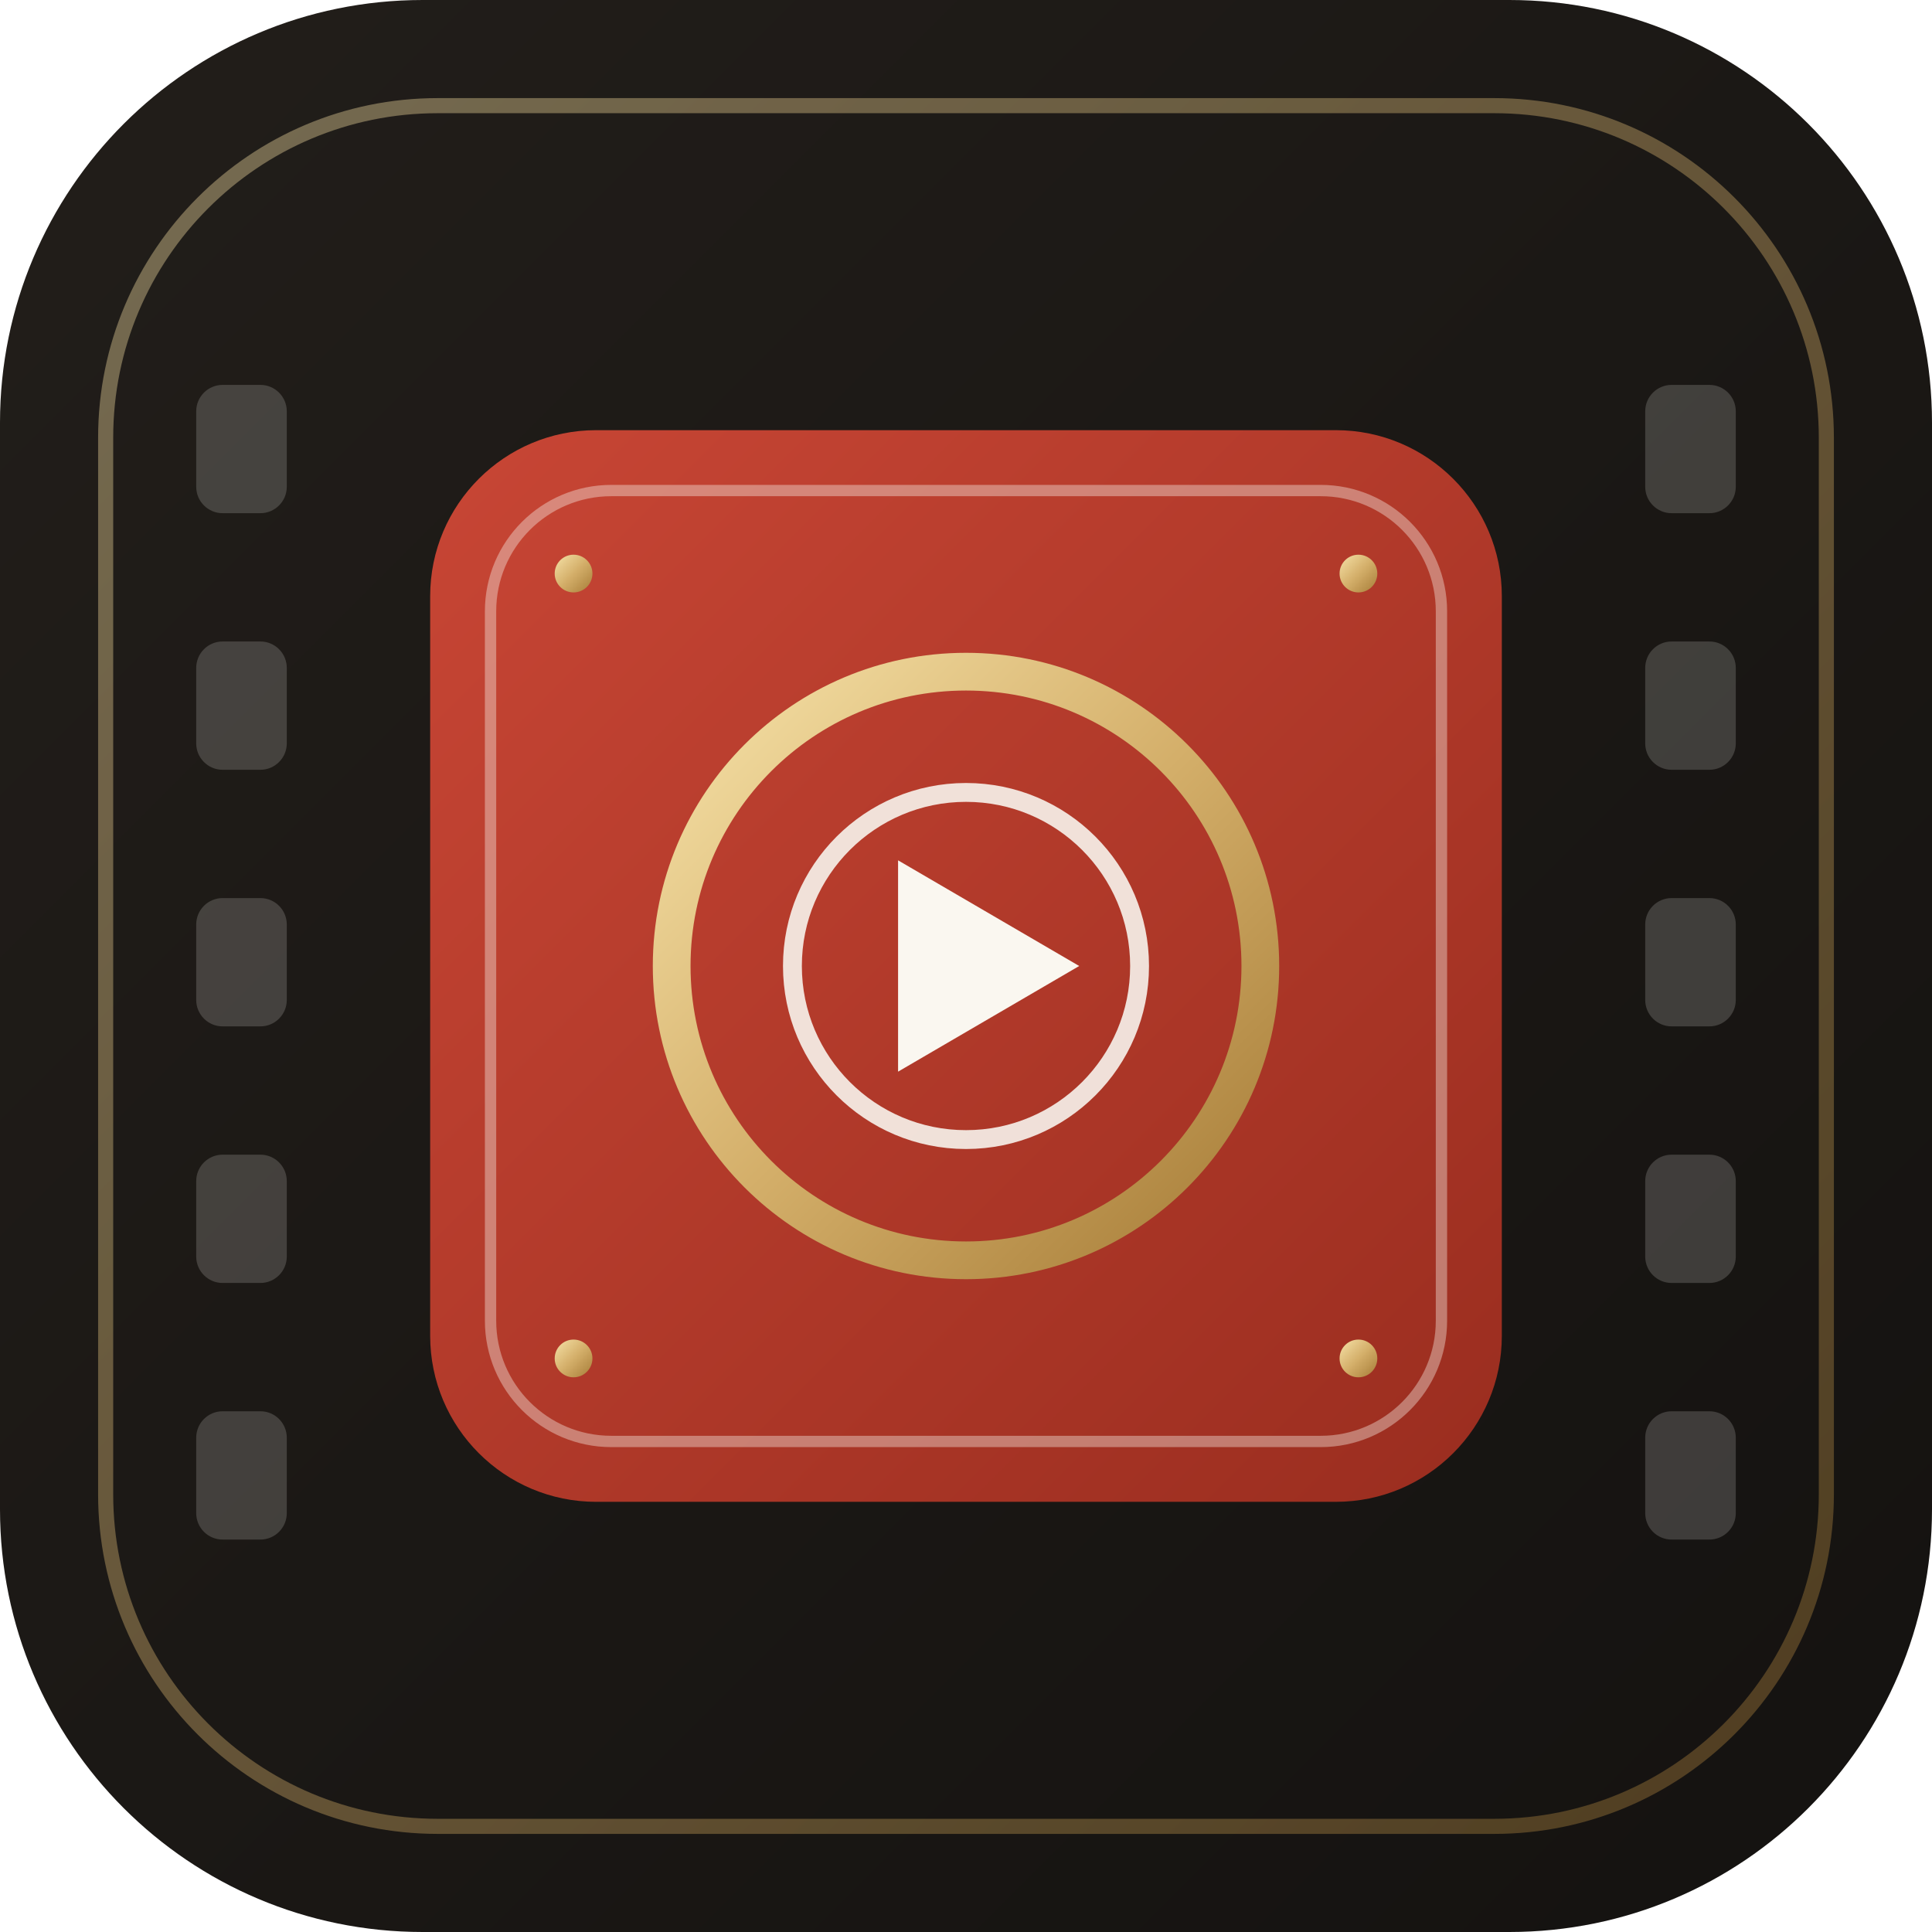
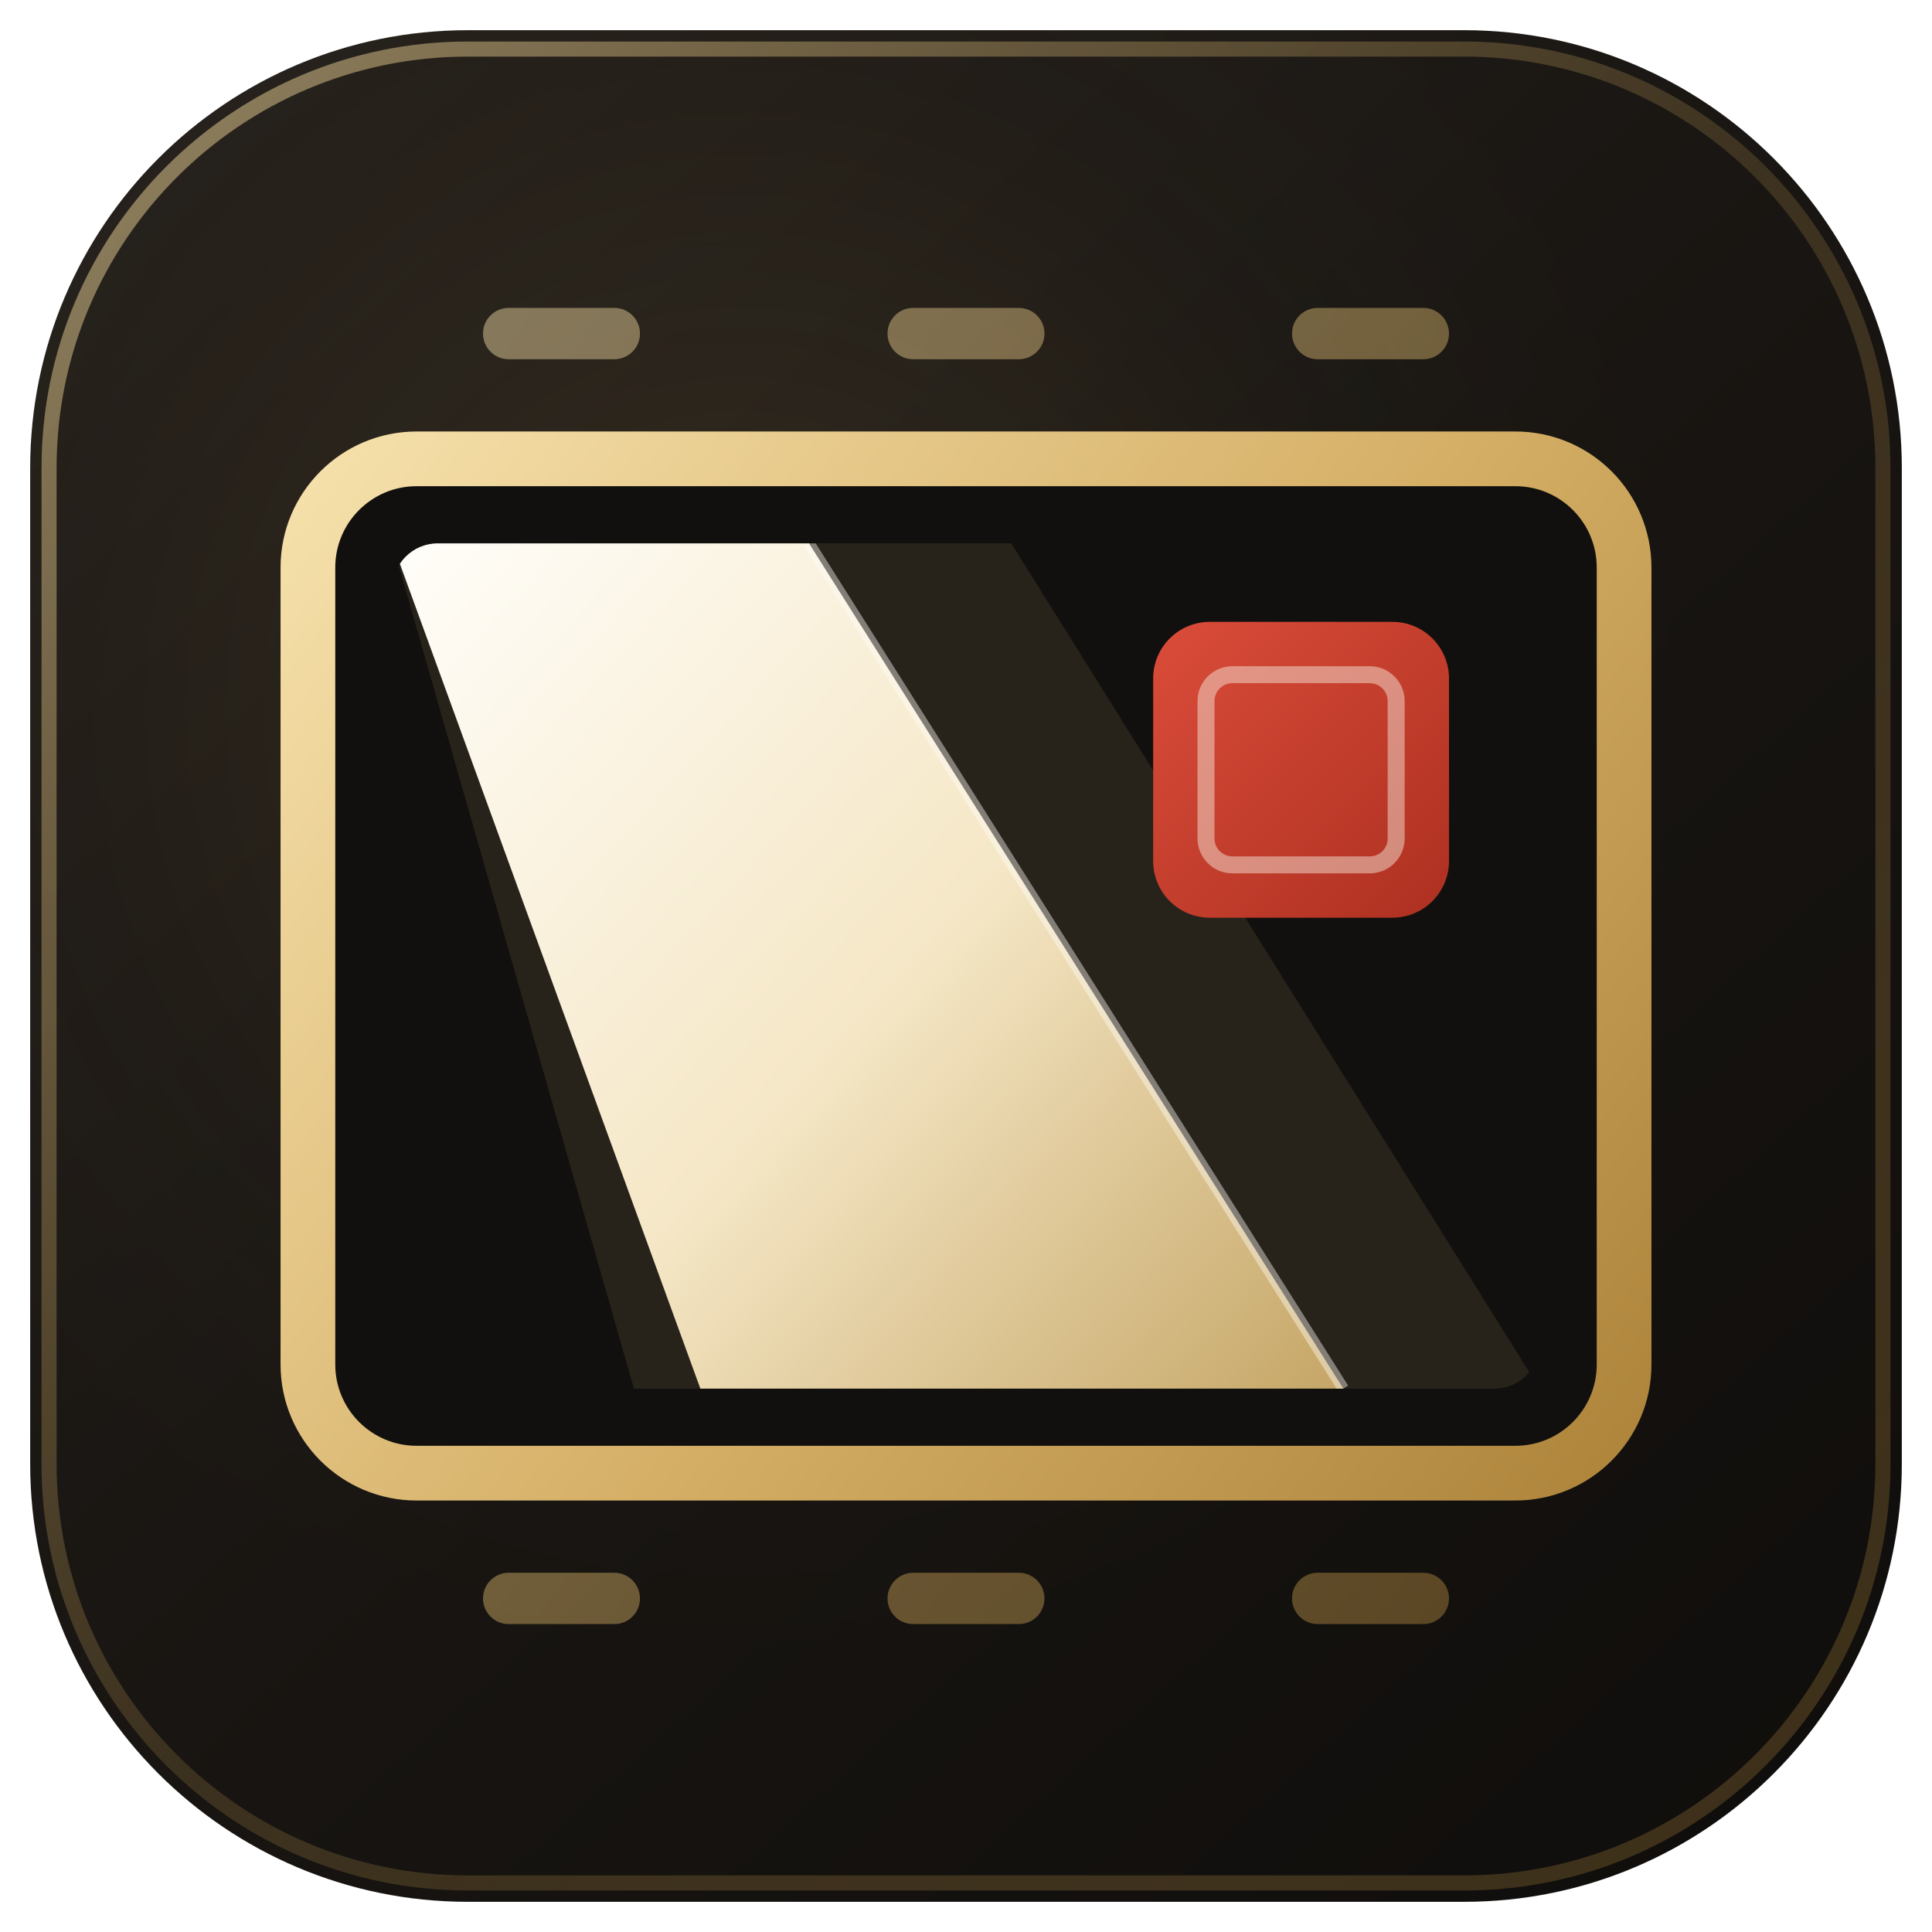
- <svg xmlns="http://www.w3.org/2000/svg" viewBox="0 0 512 512" width="512" height="512">
+ <svg xmlns="http://www.w3.org/2000/svg" viewBox="0 0 512 512" width="512" height="512" fill="none">
  <defs>
-     <linearGradient id="bg" x1="0" y1="0" x2="1" y2="1">
-       <stop offset="0%" stop-color="#221E1A" />
-       <stop offset="100%" stop-color="#141210" />
+     <linearGradient id="bg" x1="48" y1="32" x2="464" y2="496" gradientUnits="userSpaceOnUse">
+       <stop offset="0%" stop-color="#25201B" />
+       <stop offset="55%" stop-color="#171411" />
+       <stop offset="100%" stop-color="#100E0C" />
    </linearGradient>
-     <linearGradient id="seal" x1="0" y1="0" x2="1" y2="1">
-       <stop offset="0%" stop-color="#C84635" />
-       <stop offset="100%" stop-color="#9A2D1F" />
+     <radialGradient id="glow" cx="196" cy="188" r="280" gradientUnits="userSpaceOnUse">
+       <stop offset="0%" stop-color="#E9C982" stop-opacity="0.11" />
+       <stop offset="58%" stop-color="#C9A258" stop-opacity="0.025" />
+       <stop offset="100%" stop-color="#141210" stop-opacity="0" />
+     </radialGradient>
+     <linearGradient id="rim" x1="36" y1="36" x2="476" y2="476" gradientUnits="userSpaceOnUse">
+       <stop offset="0%" stop-color="#F2DA9E" stop-opacity="0.5" />
+       <stop offset="50%" stop-color="#C8A054" stop-opacity="0.2" />
+       <stop offset="100%" stop-color="#8E6C32" stop-opacity="0.36" />
    </linearGradient>
-     <linearGradient id="gold" x1="0" y1="0" x2="1" y2="1">
-       <stop offset="0%" stop-color="#F6E2A8" />
-       <stop offset="50%" stop-color="#D4AF6A" />
-       <stop offset="100%" stop-color="#A67C37" />
+     <linearGradient id="gold" x1="80" y1="120" x2="432" y2="392" gradientUnits="userSpaceOnUse">
+       <stop offset="0%" stop-color="#F6E1AC" />
+       <stop offset="54%" stop-color="#D5AF66" />
+       <stop offset="100%" stop-color="#AE843B" />
    </linearGradient>
+     <linearGradient id="beam" x1="112" y1="144" x2="356" y2="368" gradientUnits="userSpaceOnUse">
+       <stop offset="0%" stop-color="#FFFDF8" />
+       <stop offset="52%" stop-color="#F5E7C6" />
+       <stop offset="100%" stop-color="#D7B570" stop-opacity="0.9" />
+     </linearGradient>
+     <linearGradient id="seal" x1="306" y1="166" x2="386" y2="246" gradientUnits="userSpaceOnUse">
+       <stop offset="0%" stop-color="#DA4C39" />
+       <stop offset="100%" stop-color="#AC2F20" />
+     </linearGradient>
+     <clipPath id="screen-clip">
+       <rect x="104" y="144" width="304" height="224" rx="12" />
+     </clipPath>
  </defs>
-   <rect width="512" height="512" rx="112" fill="url(#bg)" />
-   <rect x="28" y="28" width="456" height="456" rx="88" fill="none" stroke="url(#gold)" stroke-opacity="0.4" stroke-width="4" />
-   <g fill="#F7F5F0" fill-opacity="0.18">
-     <rect x="52" y="102" width="24" height="34" rx="7" />
-     <rect x="52" y="170" width="24" height="34" rx="7" />
-     <rect x="52" y="238" width="24" height="34" rx="7" />
-     <rect x="52" y="306" width="24" height="34" rx="7" />
-     <rect x="52" y="374" width="24" height="34" rx="7" />
-     <rect x="436" y="102" width="24" height="34" rx="7" />
-     <rect x="436" y="170" width="24" height="34" rx="7" />
-     <rect x="436" y="238" width="24" height="34" rx="7" />
-     <rect x="436" y="306" width="24" height="34" rx="7" />
-     <rect x="436" y="374" width="24" height="34" rx="7" />
+   <rect x="8" y="8" width="496" height="496" rx="116" fill="url(#bg)" />
+   <rect x="8" y="8" width="496" height="496" rx="116" fill="url(#glow)" />
+   <rect x="13" y="13" width="486" height="486" rx="111" stroke="url(#rim)" stroke-width="4" />
+   <g fill="url(#gold)" opacity="0.46">
+     <rect x="128" y="81.6" width="41.6" height="13.6" rx="6.8" />
+     <rect x="235.2" y="81.6" width="41.6" height="13.6" rx="6.8" />
+     <rect x="342.4" y="81.6" width="41.6" height="13.6" rx="6.8" />
+     <rect x="128" y="416.8" width="41.6" height="13.6" rx="6.8" />
+     <rect x="235.2" y="416.8" width="41.6" height="13.6" rx="6.8" />
+     <rect x="342.4" y="416.8" width="41.6" height="13.6" rx="6.8" />
  </g>
-   <rect x="114" y="114" width="284" height="284" rx="44" fill="url(#seal)" />
-   <rect x="130" y="130" width="252" height="252" rx="32" fill="none" stroke="#FAF7F0" stroke-opacity="0.38" stroke-width="3" />
-   <circle cx="256" cy="256" r="78" fill="none" stroke="url(#gold)" stroke-width="10" />
-   <circle cx="256" cy="256" r="46" fill="none" stroke="#FAF7F0" stroke-opacity="0.88" stroke-width="5" />
-   <path d="M238 228 L286 256 L238 284 Z" fill="#FAF7F0" />
-   <circle cx="152" cy="152" r="5" fill="url(#gold)" />
-   <circle cx="360" cy="152" r="5" fill="url(#gold)" />
-   <circle cx="152" cy="360" r="5" fill="url(#gold)" />
-   <circle cx="360" cy="360" r="5" fill="url(#gold)" />
+   <rect x="81.6" y="121.6" width="348.8" height="268.8" rx="28.8" fill="#12100E" stroke="url(#gold)" stroke-width="14.5" />
+   <g clip-path="url(#screen-clip)">
+     <polygon points="104,144 268,144 408,368 168,368" fill="#E8C984" fill-opacity="0.1" />
+     <polygon points="104,144 214.4,144 356,368 185.6,368" fill="url(#beam)" />
+     <line x1="214.4" y1="144" x2="356" y2="368" stroke="#FFFDF8" stroke-width="3" stroke-opacity="0.42" />
+   </g>
+   <rect x="305.6" y="164.8" width="78.4" height="78.4" rx="15" fill="url(#seal)" />
+   <rect x="319.6" y="178.8" width="50.4" height="50.4" rx="7" stroke="#FAF4E8" stroke-width="4.5" stroke-opacity="0.45" />
</svg>
